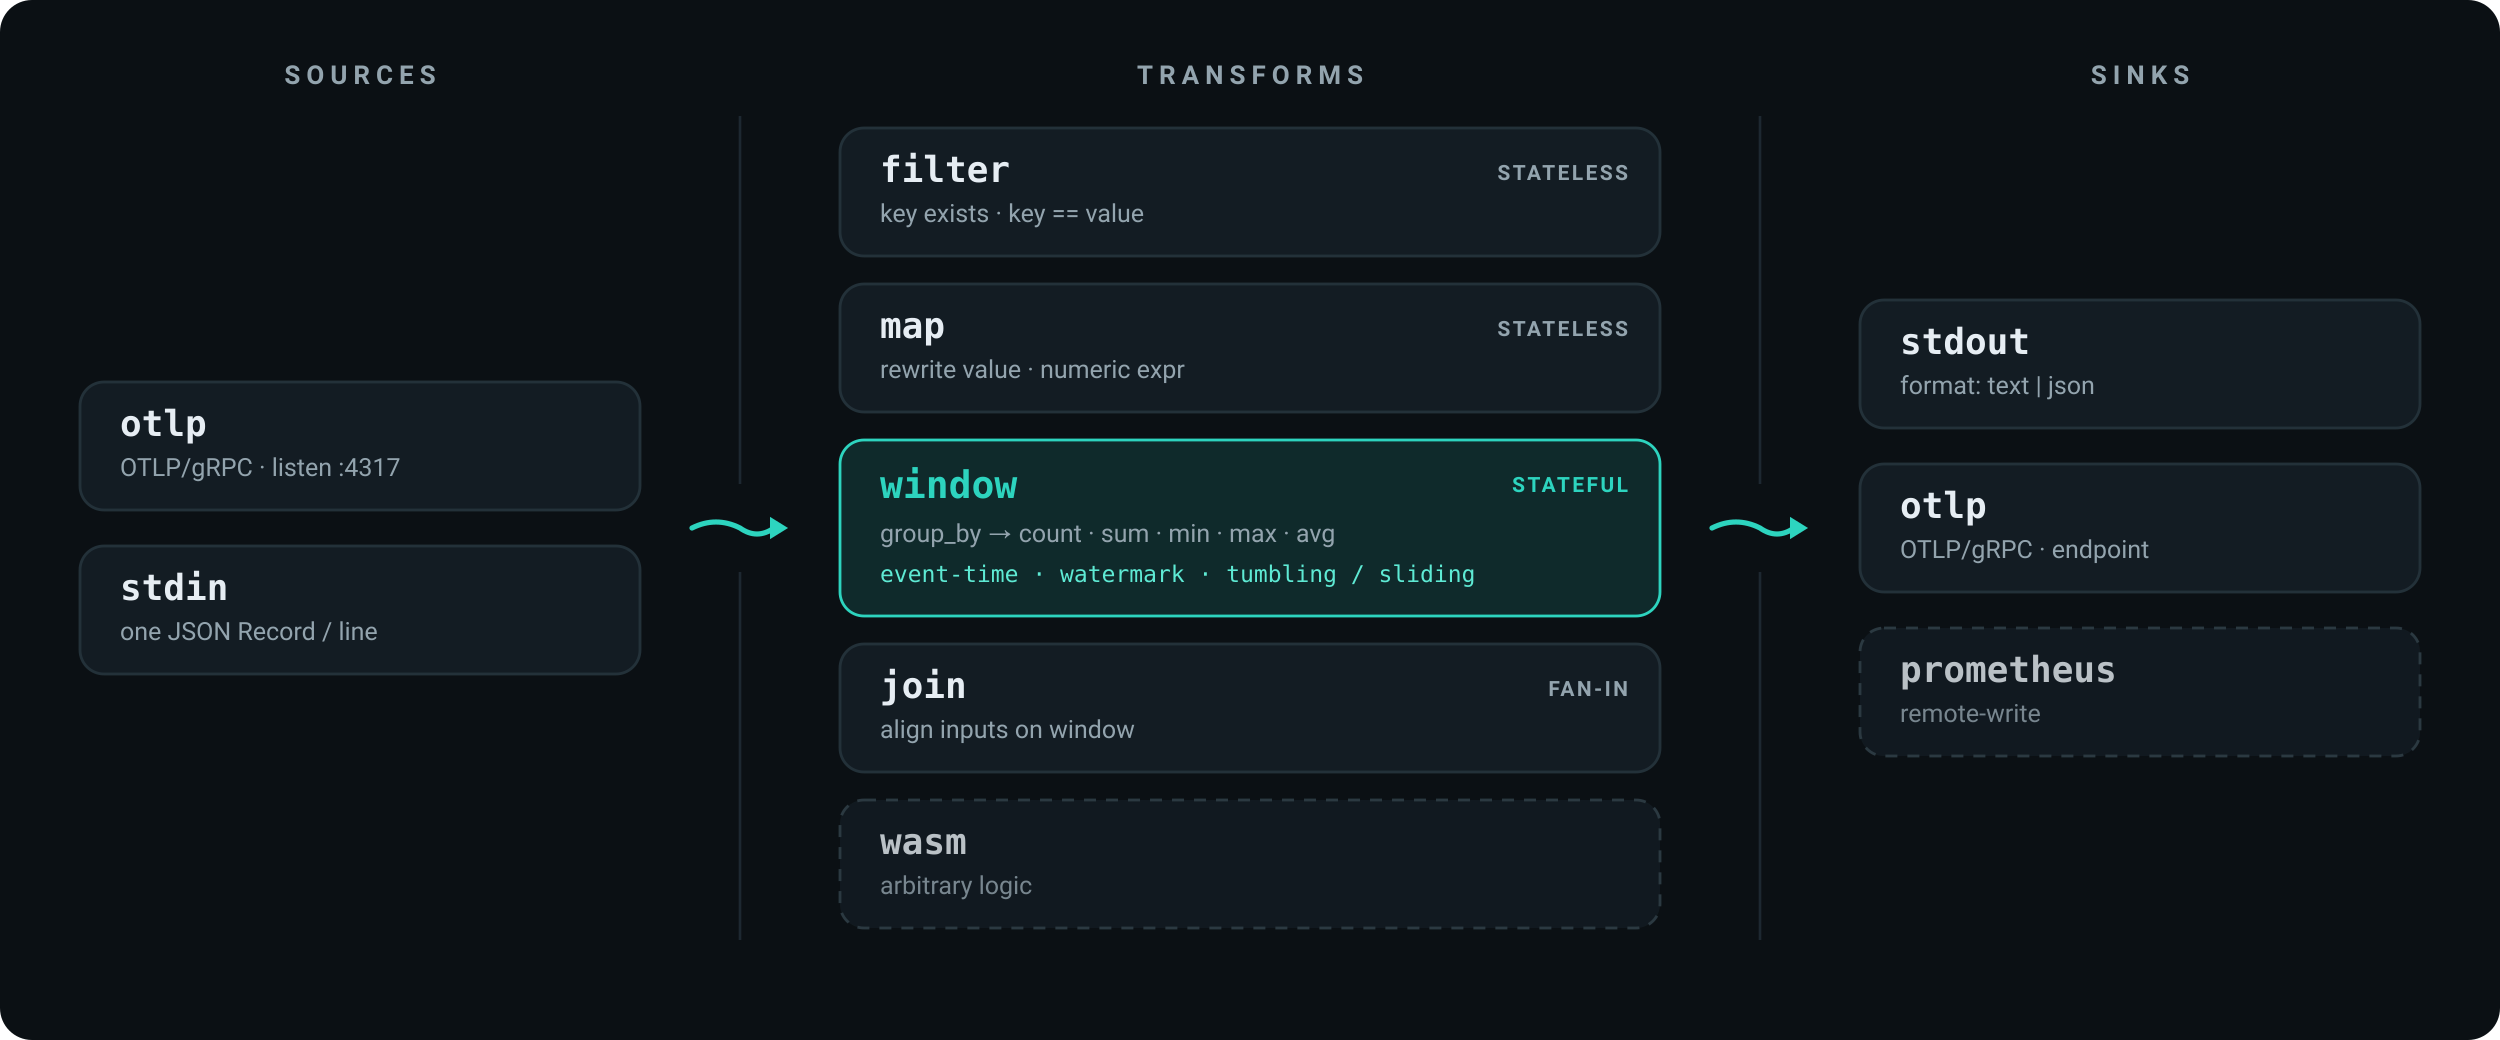
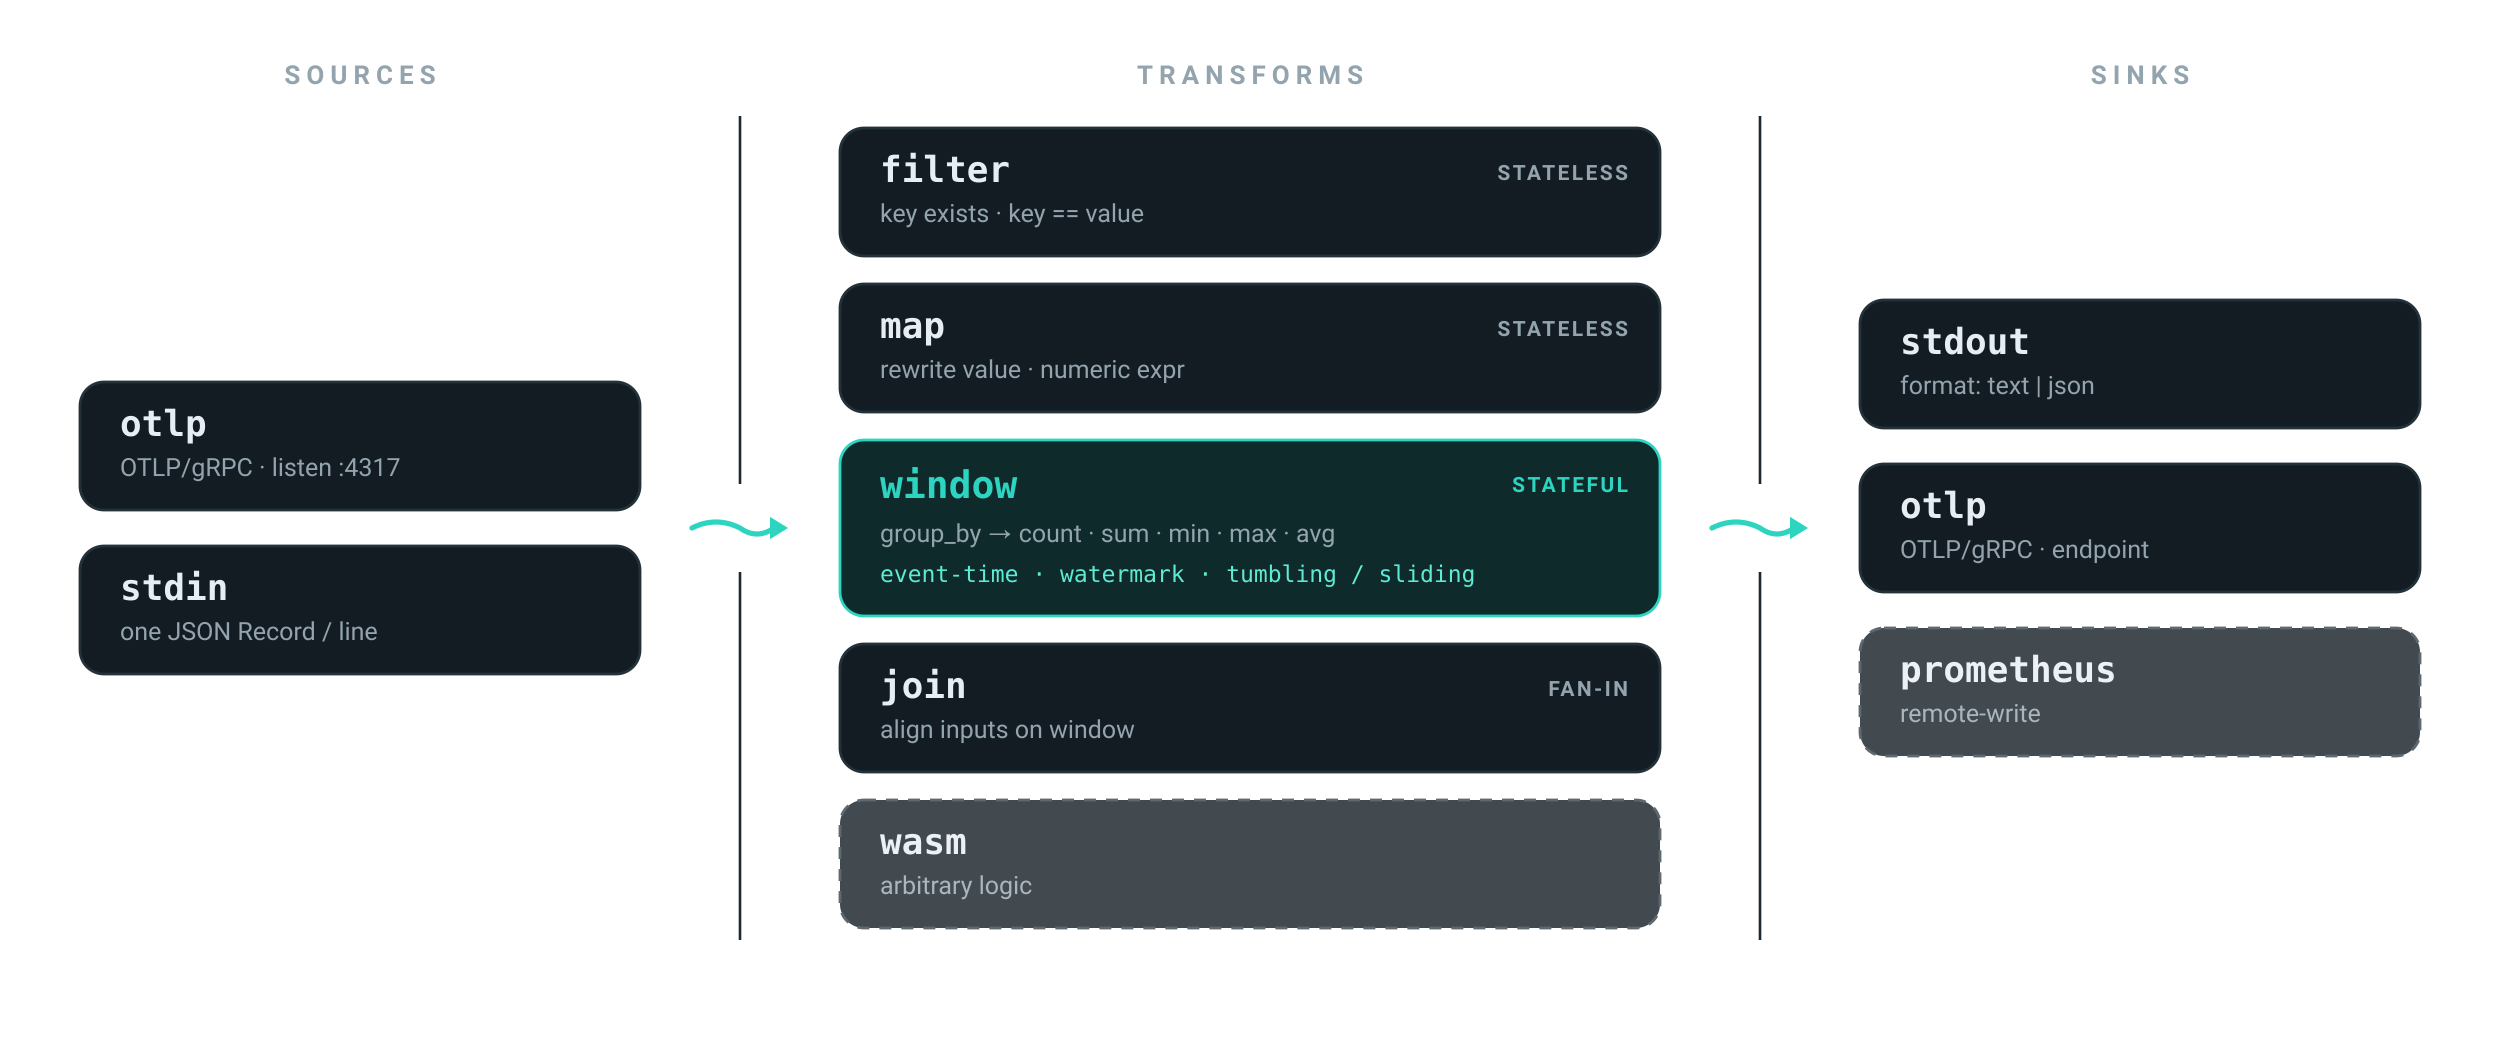
<svg xmlns="http://www.w3.org/2000/svg" viewBox="0 0 1250 520" width="1250" height="520" font-family="'Roboto', system-ui, -apple-system, 'Segoe UI', Helvetica, Arial, sans-serif" role="img" aria-label="headrace pipeline: sources, transforms, sinks">
-   <rect x="0" y="0" width="1250" height="520" rx="16" fill="#0B1014" />
  <text x="180.0" y="42" font-family="'Roboto', system-ui, -apple-system, 'Segoe UI', Helvetica, Arial, sans-serif" font-size="13" font-weight="700" fill="#93A4AE" text-anchor="middle" letter-spacing="3">SOURCES</text>
  <text x="625.0" y="42" font-family="'Roboto', system-ui, -apple-system, 'Segoe UI', Helvetica, Arial, sans-serif" font-size="13" font-weight="700" fill="#93A4AE" text-anchor="middle" letter-spacing="3">TRANSFORMS</text>
  <text x="1070.0" y="42" font-family="'Roboto', system-ui, -apple-system, 'Segoe UI', Helvetica, Arial, sans-serif" font-size="13" font-weight="700" fill="#93A4AE" text-anchor="middle" letter-spacing="3">SINKS</text>
  <line x1="370.0" y1="58" x2="370.0" y2="242" stroke="#1D2831" stroke-width="1.3" />
  <line x1="370.0" y1="286" x2="370.0" y2="470" stroke="#1D2831" stroke-width="1.3" />
  <line x1="880.0" y1="58" x2="880.0" y2="242" stroke="#1D2831" stroke-width="1.3" />
  <line x1="880.0" y1="286" x2="880.0" y2="470" stroke="#1D2831" stroke-width="1.3" />
  <g>
    <rect x="40" y="191" width="280" height="64" rx="12" fill="#131C23" stroke="#233139" stroke-width="1.4" />
    <text x="60" y="218" font-family="'JetBrains Mono', 'SF Mono', 'SFMono-Regular', Menlo, Consolas, ui-monospace, monospace" font-size="18" font-weight="600" fill="#E6EDF3" text-anchor="start">otlp</text>
    <text x="60" y="238" font-family="'Roboto', system-ui, -apple-system, 'Segoe UI', Helvetica, Arial, sans-serif" font-size="12.5" font-weight="400" fill="#93A4AE" text-anchor="start">OTLP/gRPC · listen :4317</text>
  </g>
  <g>
    <rect x="40" y="273" width="280" height="64" rx="12" fill="#131C23" stroke="#233139" stroke-width="1.4" />
    <text x="60" y="300" font-family="'JetBrains Mono', 'SF Mono', 'SFMono-Regular', Menlo, Consolas, ui-monospace, monospace" font-size="18" font-weight="600" fill="#E6EDF3" text-anchor="start">stdin</text>
    <text x="60" y="320" font-family="'Roboto', system-ui, -apple-system, 'Segoe UI', Helvetica, Arial, sans-serif" font-size="12.5" font-weight="400" fill="#93A4AE" text-anchor="start">one JSON Record / line</text>
  </g>
  <g>
    <rect x="420" y="64" width="410" height="64" rx="12" fill="#131C23" stroke="#233139" stroke-width="1.4" />
    <text x="440" y="91" font-family="'JetBrains Mono', 'SF Mono', 'SFMono-Regular', Menlo, Consolas, ui-monospace, monospace" font-size="18" font-weight="600" fill="#E6EDF3" text-anchor="start">filter</text>
    <text x="440" y="111" font-family="'Roboto', system-ui, -apple-system, 'Segoe UI', Helvetica, Arial, sans-serif" font-size="12.5" font-weight="400" fill="#93A4AE" text-anchor="start">key exists · key == value</text>
    <text x="814" y="90" font-family="'Roboto', system-ui, -apple-system, 'Segoe UI', Helvetica, Arial, sans-serif" font-size="10.5" font-weight="700" fill="#93A4AE" text-anchor="end" letter-spacing="1.2">STATELESS</text>
  </g>
  <g>
    <rect x="420" y="142" width="410" height="64" rx="12" fill="#131C23" stroke="#233139" stroke-width="1.4" />
    <text x="440" y="169" font-family="'JetBrains Mono', 'SF Mono', 'SFMono-Regular', Menlo, Consolas, ui-monospace, monospace" font-size="18" font-weight="600" fill="#E6EDF3" text-anchor="start">map</text>
    <text x="440" y="189" font-family="'Roboto', system-ui, -apple-system, 'Segoe UI', Helvetica, Arial, sans-serif" font-size="12.5" font-weight="400" fill="#93A4AE" text-anchor="start">rewrite value · numeric expr</text>
    <text x="814" y="168" font-family="'Roboto', system-ui, -apple-system, 'Segoe UI', Helvetica, Arial, sans-serif" font-size="10.5" font-weight="700" fill="#93A4AE" text-anchor="end" letter-spacing="1.2">STATELESS</text>
  </g>
  <g>
    <rect x="420" y="220" width="410" height="88" rx="12" fill="#0F2A2B" stroke="#2DD4BF" stroke-width="1.4" />
    <text x="440" y="249" font-family="'JetBrains Mono', 'SF Mono', 'SFMono-Regular', Menlo, Consolas, ui-monospace, monospace" font-size="19" font-weight="600" fill="#2DD4BF" text-anchor="start">window</text>
    <text x="440" y="271" font-family="'Roboto', system-ui, -apple-system, 'Segoe UI', Helvetica, Arial, sans-serif" font-size="12.5" font-weight="400" fill="#93A4AE" text-anchor="start">group_by → count · sum · min · max · avg</text>
    <text x="440" y="291" font-family="'JetBrains Mono', 'SF Mono', 'SFMono-Regular', Menlo, Consolas, ui-monospace, monospace" font-size="11.5" font-weight="400" fill="#5EEAD4" text-anchor="start">event-time · watermark · tumbling / sliding</text>
    <text x="814" y="246" font-family="'Roboto', system-ui, -apple-system, 'Segoe UI', Helvetica, Arial, sans-serif" font-size="10.5" font-weight="700" fill="#2DD4BF" text-anchor="end" letter-spacing="1.2">STATEFUL</text>
  </g>
  <g>
    <rect x="420" y="322" width="410" height="64" rx="12" fill="#131C23" stroke="#233139" stroke-width="1.4" />
    <text x="440" y="349" font-family="'JetBrains Mono', 'SF Mono', 'SFMono-Regular', Menlo, Consolas, ui-monospace, monospace" font-size="18" font-weight="600" fill="#E6EDF3" text-anchor="start">join</text>
    <text x="440" y="369" font-family="'Roboto', system-ui, -apple-system, 'Segoe UI', Helvetica, Arial, sans-serif" font-size="12.5" font-weight="400" fill="#93A4AE" text-anchor="start">align inputs on window</text>
    <text x="814" y="348" font-family="'Roboto', system-ui, -apple-system, 'Segoe UI', Helvetica, Arial, sans-serif" font-size="10.5" font-weight="700" fill="#93A4AE" text-anchor="end" letter-spacing="1.2">FAN-IN</text>
  </g>
  <g opacity="0.8">
    <rect x="420" y="400" width="410" height="64" rx="12" fill="#131C23" stroke="#33434C" stroke-width="1.4" stroke-dasharray="6 5" />
    <text x="440" y="427" font-family="'JetBrains Mono', 'SF Mono', 'SFMono-Regular', Menlo, Consolas, ui-monospace, monospace" font-size="18" font-weight="600" fill="#E6EDF3" text-anchor="start">wasm</text>
    <text x="440" y="447" font-family="'Roboto', system-ui, -apple-system, 'Segoe UI', Helvetica, Arial, sans-serif" font-size="12.5" font-weight="400" fill="#93A4AE" text-anchor="start">arbitrary logic</text>
  </g>
  <g>
    <rect x="930" y="150" width="280" height="64" rx="12" fill="#131C23" stroke="#233139" stroke-width="1.4" />
    <text x="950" y="177" font-family="'JetBrains Mono', 'SF Mono', 'SFMono-Regular', Menlo, Consolas, ui-monospace, monospace" font-size="18" font-weight="600" fill="#E6EDF3" text-anchor="start">stdout</text>
    <text x="950" y="197" font-family="'Roboto', system-ui, -apple-system, 'Segoe UI', Helvetica, Arial, sans-serif" font-size="12.5" font-weight="400" fill="#93A4AE" text-anchor="start">format: text | json</text>
  </g>
  <g>
    <rect x="930" y="232" width="280" height="64" rx="12" fill="#131C23" stroke="#233139" stroke-width="1.4" />
    <text x="950" y="259" font-family="'JetBrains Mono', 'SF Mono', 'SFMono-Regular', Menlo, Consolas, ui-monospace, monospace" font-size="18" font-weight="600" fill="#E6EDF3" text-anchor="start">otlp</text>
    <text x="950" y="279" font-family="'Roboto', system-ui, -apple-system, 'Segoe UI', Helvetica, Arial, sans-serif" font-size="12.5" font-weight="400" fill="#93A4AE" text-anchor="start">OTLP/gRPC · endpoint</text>
  </g>
  <g opacity="0.8">
    <rect x="930" y="314" width="280" height="64" rx="12" fill="#131C23" stroke="#33434C" stroke-width="1.4" stroke-dasharray="6 5" />
    <text x="950" y="341" font-family="'JetBrains Mono', 'SF Mono', 'SFMono-Regular', Menlo, Consolas, ui-monospace, monospace" font-size="18" font-weight="600" fill="#E6EDF3" text-anchor="start">prometheus</text>
    <text x="950" y="361" font-family="'Roboto', system-ui, -apple-system, 'Segoe UI', Helvetica, Arial, sans-serif" font-size="12.5" font-weight="400" fill="#93A4AE" text-anchor="start">remote-write</text>
  </g>
  <path d="M 346 264 Q 358.0 258.0 370.0 264 Q 378.5 270.0 387.0 264" fill="none" stroke="#2DD4BF" stroke-width="2.6" stroke-linecap="round" />
  <path d="M 394 264 L 385.0 258.42 L 385.0 269.58 Z" fill="#2DD4BF" />
  <path d="M 856 264 Q 868.0 258.0 880.0 264 Q 888.5 270.0 897.0 264" fill="none" stroke="#2DD4BF" stroke-width="2.6" stroke-linecap="round" />
  <path d="M 904 264 L 895.0 258.42 L 895.0 269.58 Z" fill="#2DD4BF" />
</svg>
